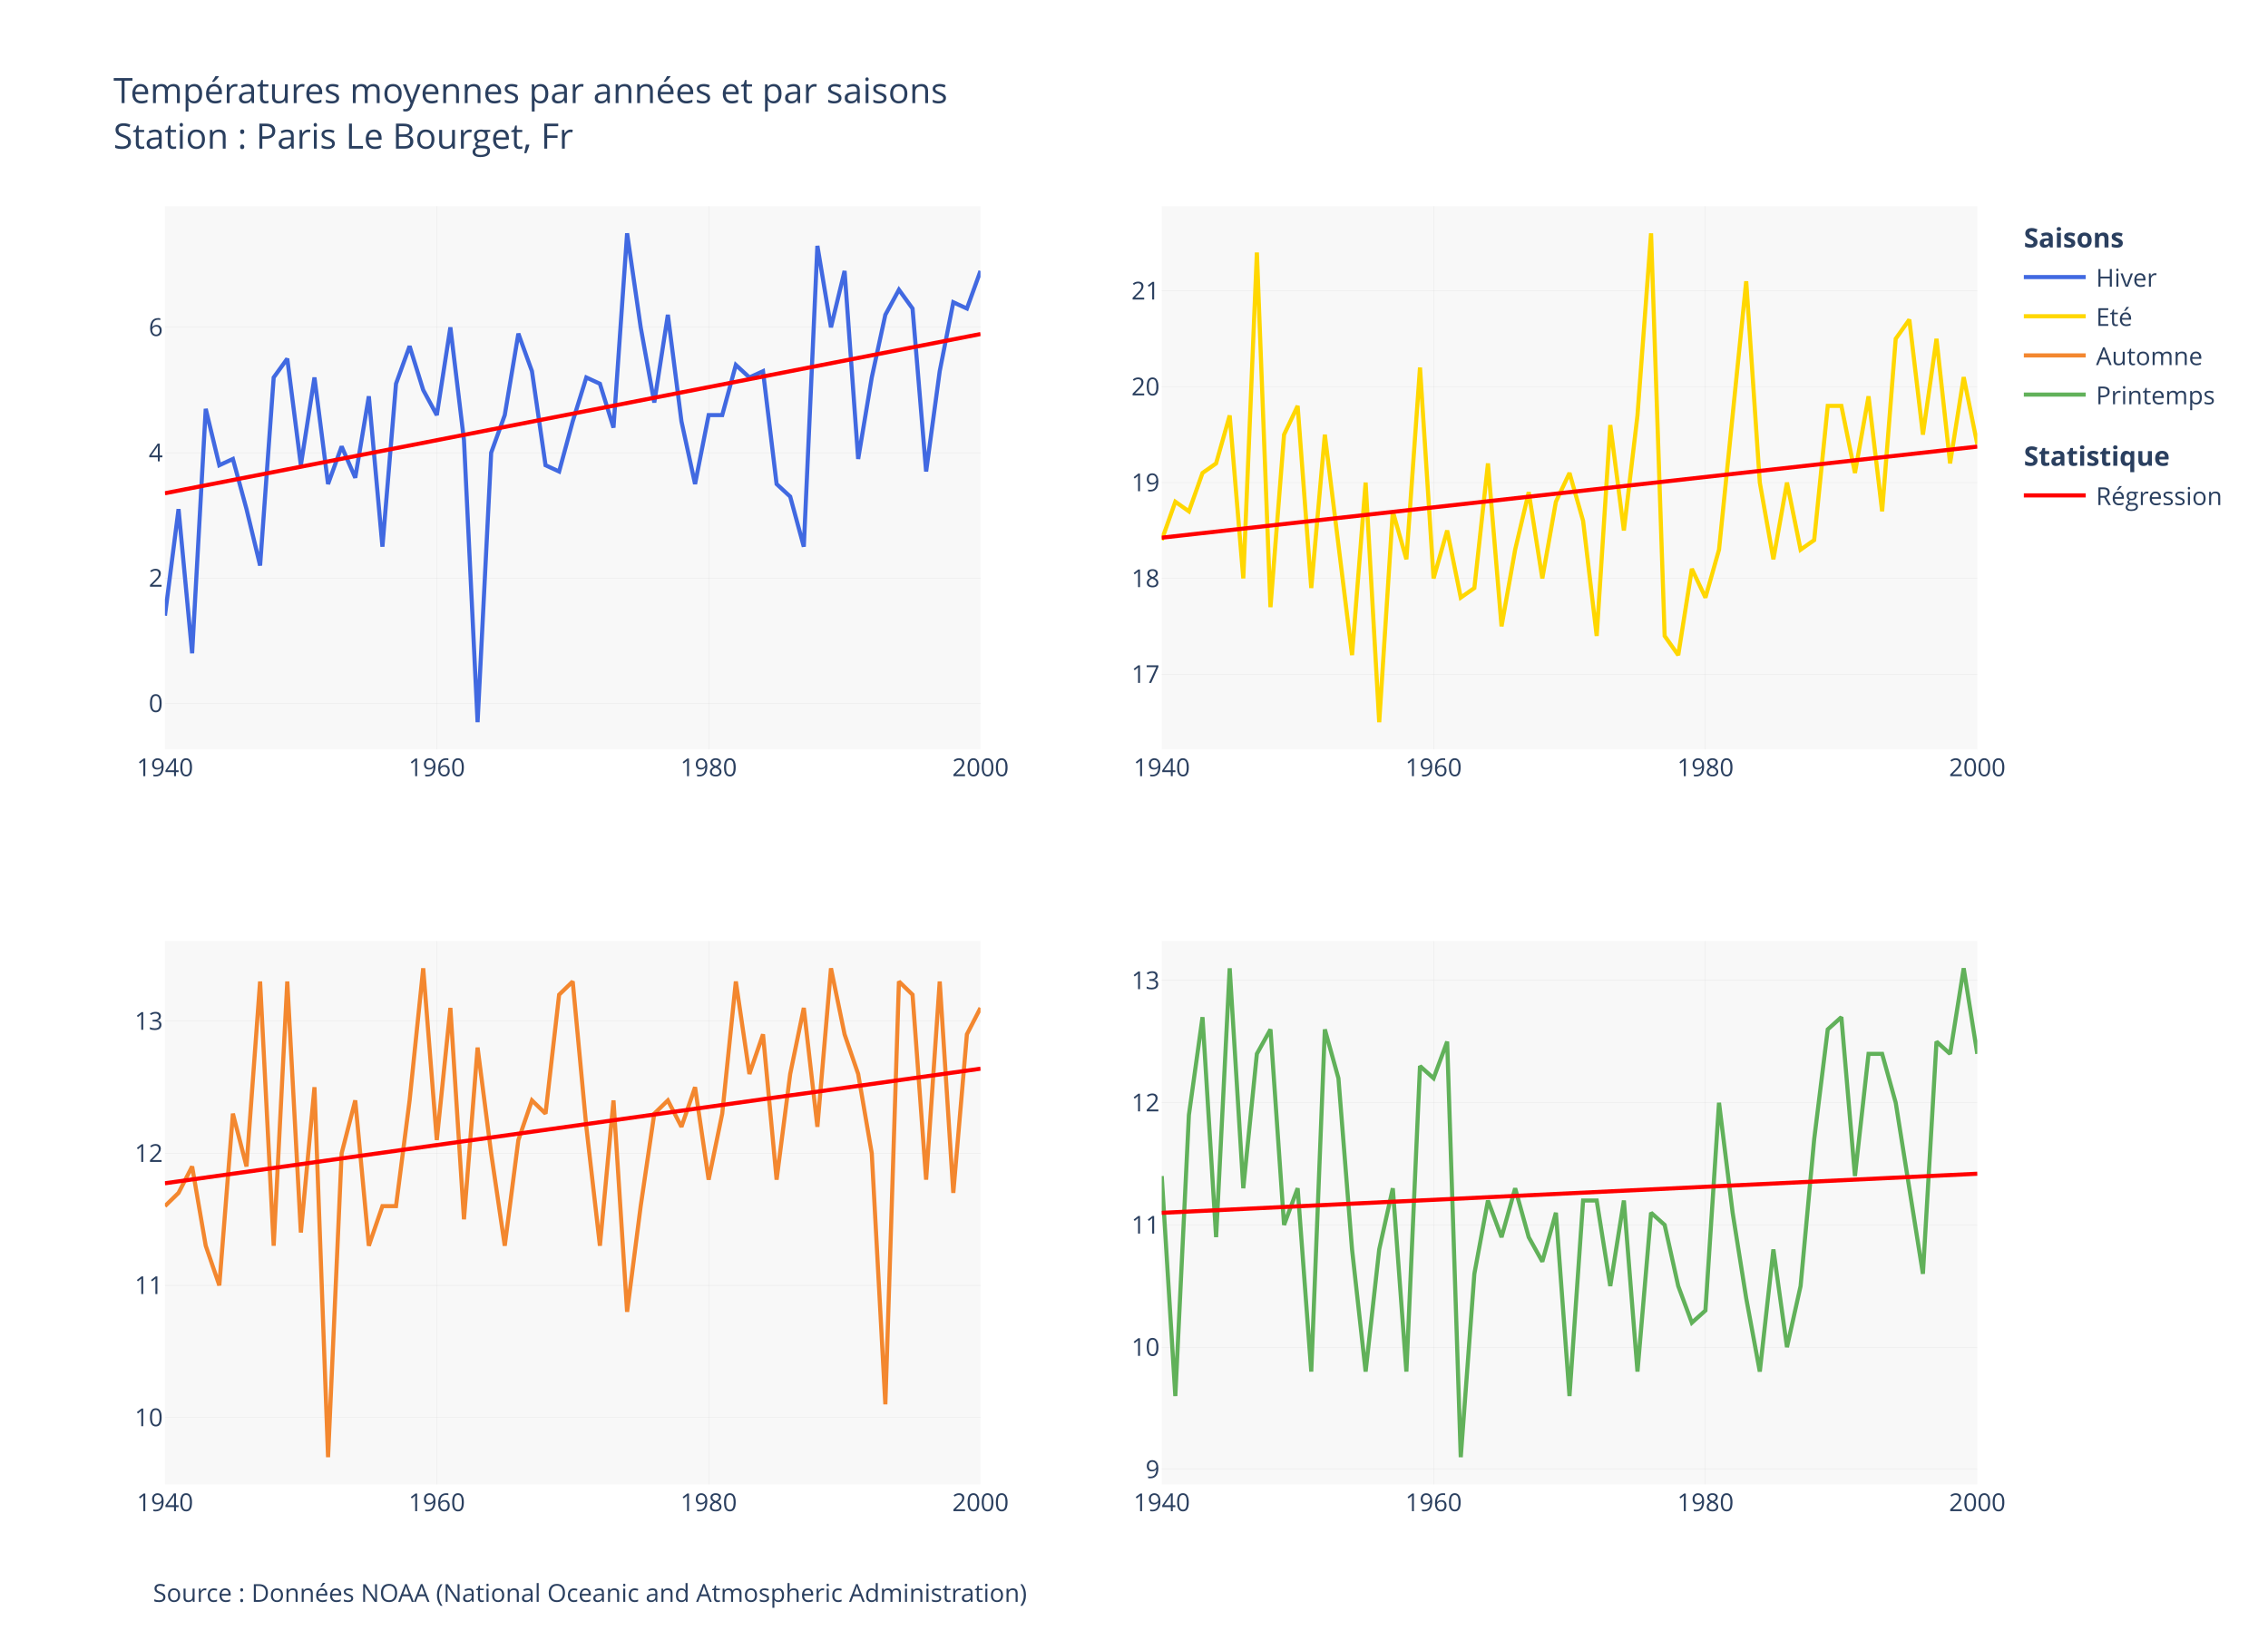
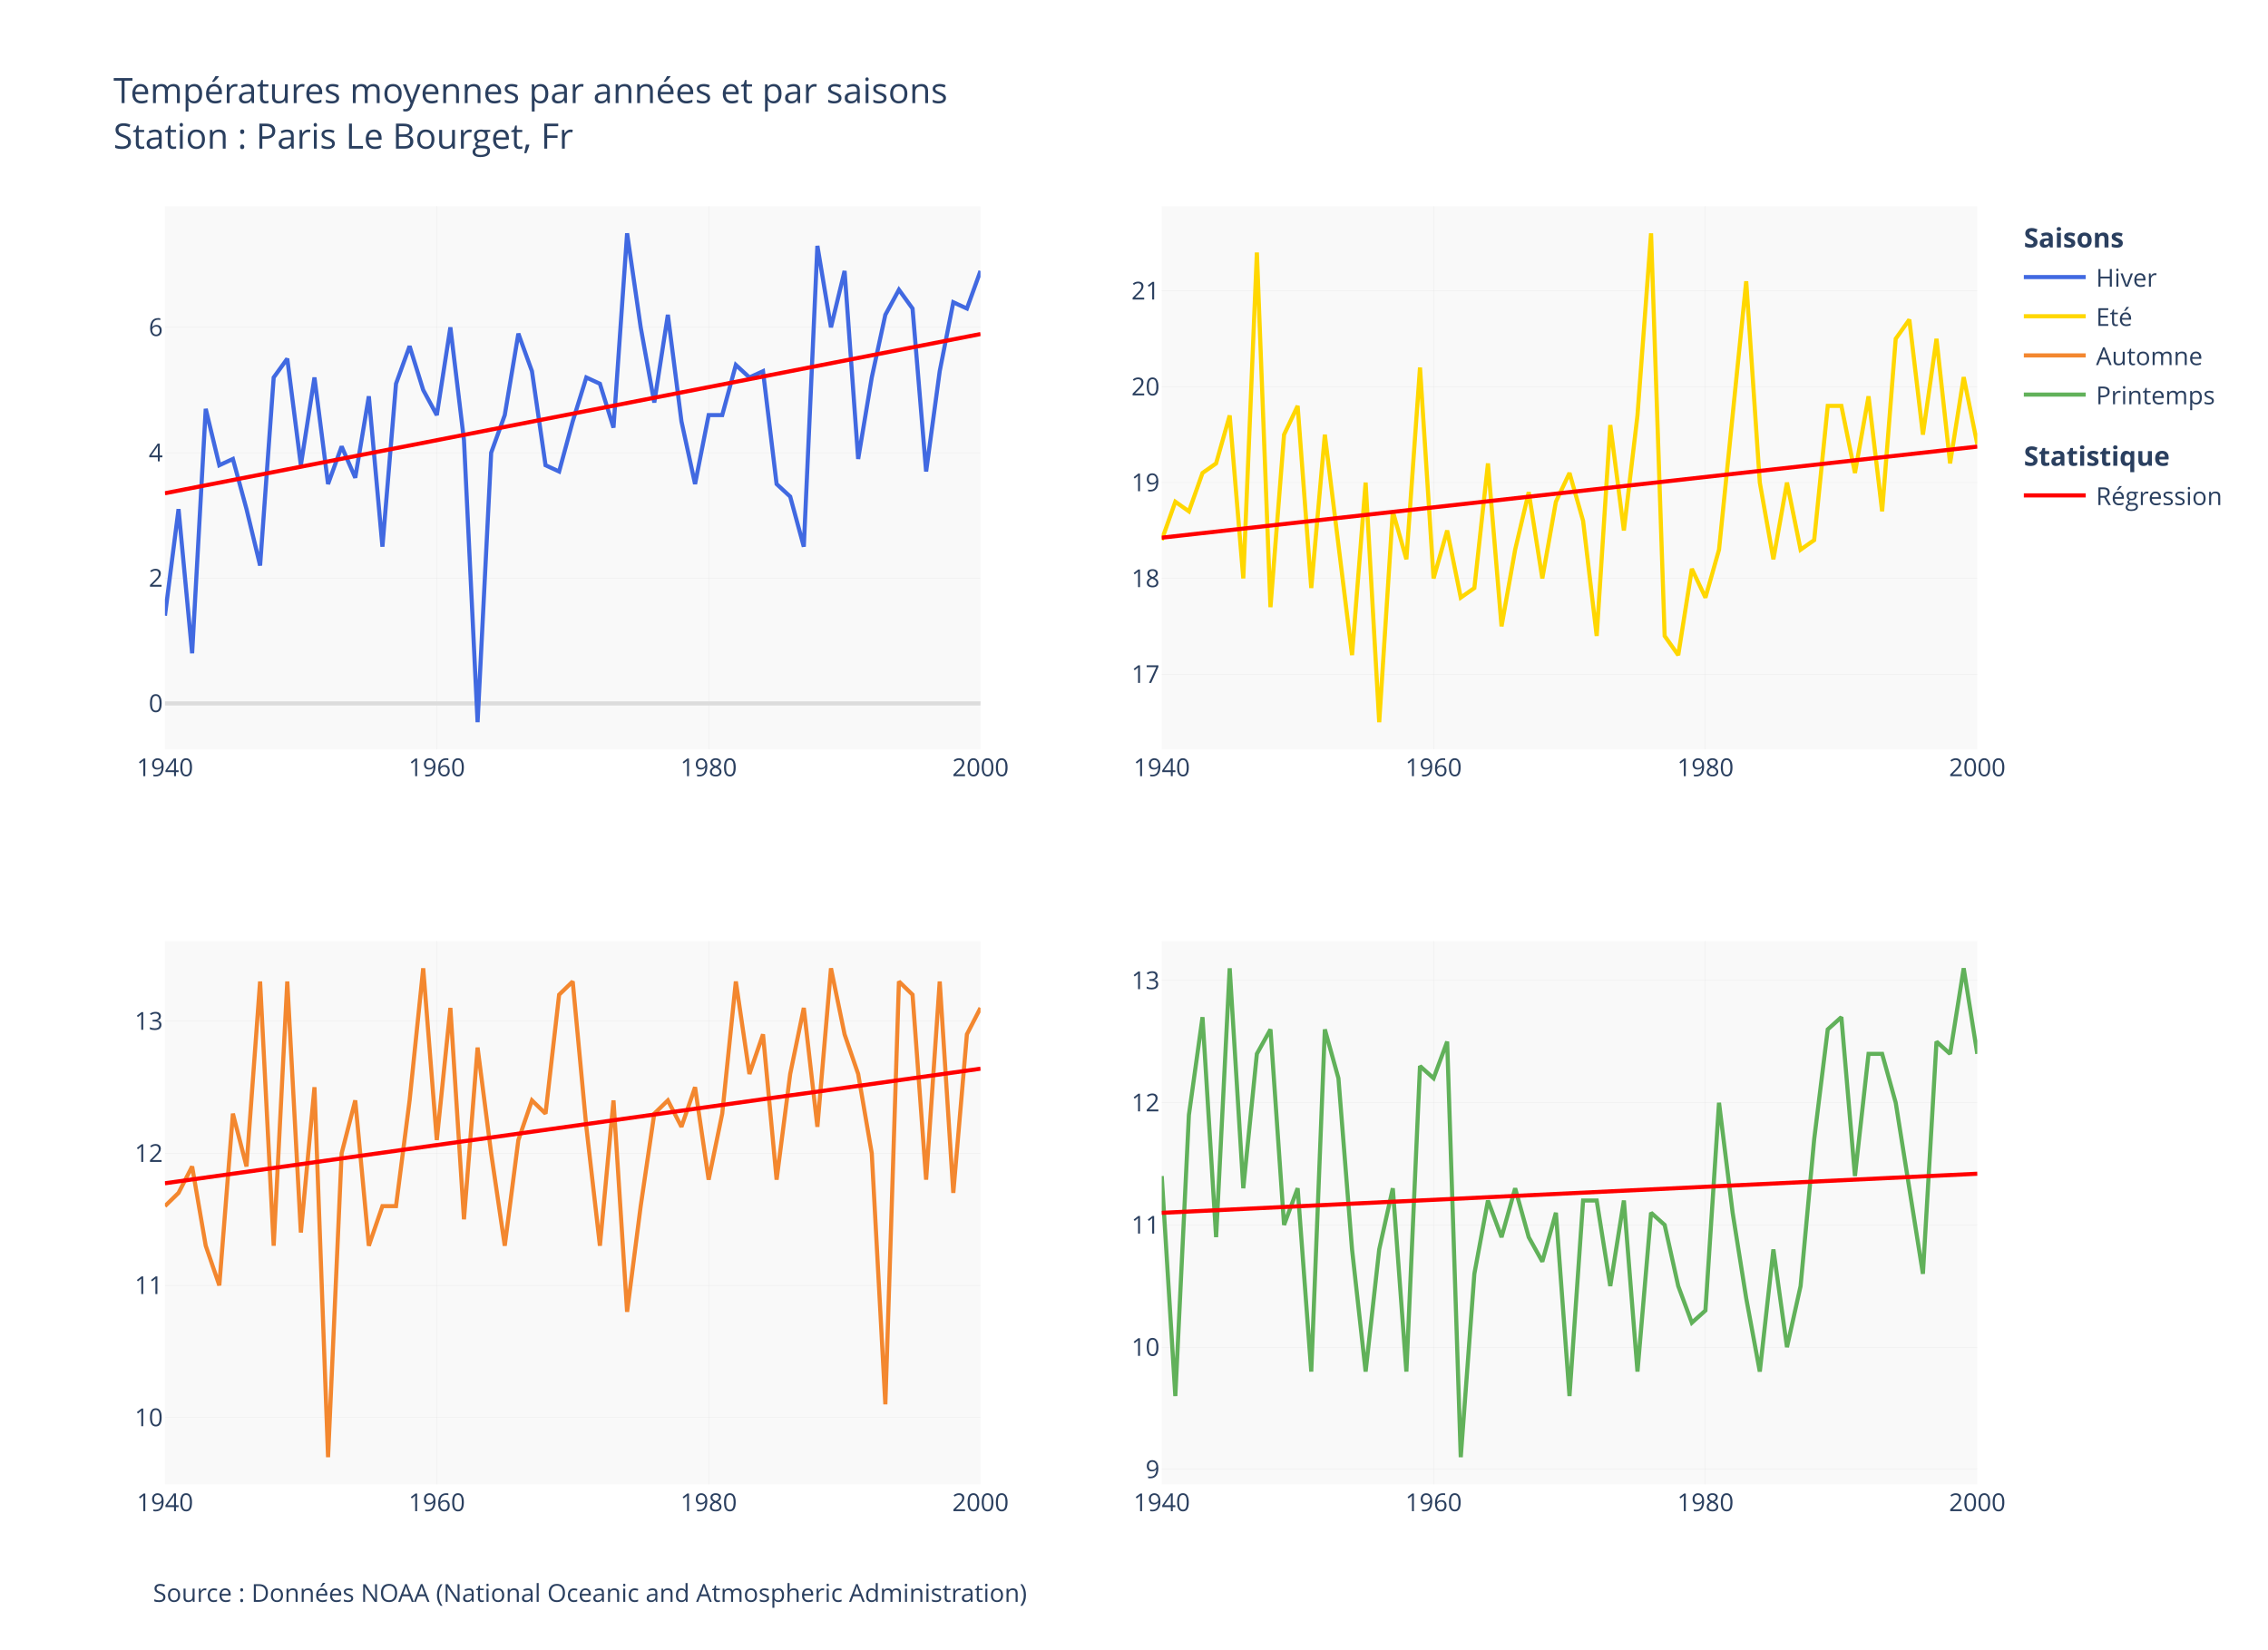
<svg xmlns="http://www.w3.org/2000/svg" class="main-svg" width="1100" height="800" style="" viewBox="0 0 1100 800">
  <rect x="0" y="0" width="1100" height="800" style="fill: rgb(255, 255, 255); fill-opacity: 1;" />
-   <defs id="defs-d2e987">
+   <defs id="defs-2caeee">
    <g class="clips">
-       <clipPath id="clipd2e987xyplot" class="plotclip">
+       <clipPath id="clip2caeeexyplot" class="plotclip">
        <rect width="395.55" height="263.5" />
      </clipPath>
-       <clipPath id="clipd2e987x2y2plot" class="plotclip">
+       <clipPath id="clip2caeeex2y2plot" class="plotclip">
        <rect width="395.55" height="263.5" />
      </clipPath>
-       <clipPath id="clipd2e987x3y3plot" class="plotclip">
+       <clipPath id="clip2caeeex3y3plot" class="plotclip">
        <rect width="395.55" height="263.5" />
      </clipPath>
-       <clipPath id="clipd2e987x4y4plot" class="plotclip">
+       <clipPath id="clip2caeeex4y4plot" class="plotclip">
        <rect width="395.55" height="263.5" />
      </clipPath>
-       <clipPath class="axesclip" id="clipd2e987x">
+       <clipPath class="axesclip" id="clip2caeeex">
        <rect x="80" y="0" width="395.55" height="800" />
      </clipPath>
-       <clipPath class="axesclip" id="clipd2e987y">
+       <clipPath class="axesclip" id="clip2caeeey">
        <rect x="0" y="100" width="1100" height="263.5" />
      </clipPath>
-       <clipPath class="axesclip" id="clipd2e987xy">
+       <clipPath class="axesclip" id="clip2caeeexy">
        <rect x="80" y="100" width="395.55" height="263.5" />
      </clipPath>
-       <clipPath class="axesclip" id="clipd2e987y2">
+       <clipPath class="axesclip" id="clip2caeeey2">
        <rect x="0" y="100" width="1100" height="263.5" />
      </clipPath>
-       <clipPath class="axesclip" id="clipd2e987xy2">
+       <clipPath class="axesclip" id="clip2caeeexy2">
        <rect x="80" y="100" width="395.55" height="263.5" />
      </clipPath>
-       <clipPath class="axesclip" id="clipd2e987y3">
+       <clipPath class="axesclip" id="clip2caeeey3">
        <rect x="0" y="456.5" width="1100" height="263.5" />
      </clipPath>
-       <clipPath class="axesclip" id="clipd2e987xy3">
+       <clipPath class="axesclip" id="clip2caeeexy3">
        <rect x="80" y="456.5" width="395.55" height="263.5" />
      </clipPath>
-       <clipPath class="axesclip" id="clipd2e987y4">
+       <clipPath class="axesclip" id="clip2caeeey4">
        <rect x="0" y="456.5" width="1100" height="263.5" />
      </clipPath>
-       <clipPath class="axesclip" id="clipd2e987xy4">
+       <clipPath class="axesclip" id="clip2caeeexy4">
        <rect x="80" y="456.5" width="395.55" height="263.5" />
      </clipPath>
-       <clipPath class="axesclip" id="clipd2e987x2">
+       <clipPath class="axesclip" id="clip2caeeex2">
        <rect x="563.45" y="0" width="395.55" height="800" />
      </clipPath>
-       <clipPath class="axesclip" id="clipd2e987x2y">
+       <clipPath class="axesclip" id="clip2caeeex2y">
        <rect x="563.45" y="100" width="395.55" height="263.5" />
      </clipPath>
-       <clipPath class="axesclip" id="clipd2e987x2y2">
+       <clipPath class="axesclip" id="clip2caeeex2y2">
        <rect x="563.45" y="100" width="395.55" height="263.5" />
      </clipPath>
-       <clipPath class="axesclip" id="clipd2e987x2y3">
+       <clipPath class="axesclip" id="clip2caeeex2y3">
        <rect x="563.45" y="456.5" width="395.55" height="263.5" />
      </clipPath>
-       <clipPath class="axesclip" id="clipd2e987x2y4">
+       <clipPath class="axesclip" id="clip2caeeex2y4">
        <rect x="563.45" y="456.5" width="395.55" height="263.5" />
      </clipPath>
-       <clipPath class="axesclip" id="clipd2e987x3">
+       <clipPath class="axesclip" id="clip2caeeex3">
        <rect x="80" y="0" width="395.55" height="800" />
      </clipPath>
-       <clipPath class="axesclip" id="clipd2e987x3y">
+       <clipPath class="axesclip" id="clip2caeeex3y">
        <rect x="80" y="100" width="395.55" height="263.5" />
      </clipPath>
-       <clipPath class="axesclip" id="clipd2e987x3y2">
+       <clipPath class="axesclip" id="clip2caeeex3y2">
        <rect x="80" y="100" width="395.55" height="263.5" />
      </clipPath>
-       <clipPath class="axesclip" id="clipd2e987x3y3">
+       <clipPath class="axesclip" id="clip2caeeex3y3">
        <rect x="80" y="456.5" width="395.55" height="263.5" />
      </clipPath>
-       <clipPath class="axesclip" id="clipd2e987x3y4">
+       <clipPath class="axesclip" id="clip2caeeex3y4">
        <rect x="80" y="456.5" width="395.55" height="263.5" />
      </clipPath>
-       <clipPath class="axesclip" id="clipd2e987x4">
+       <clipPath class="axesclip" id="clip2caeeex4">
        <rect x="563.45" y="0" width="395.55" height="800" />
      </clipPath>
-       <clipPath class="axesclip" id="clipd2e987x4y">
+       <clipPath class="axesclip" id="clip2caeeex4y">
        <rect x="563.45" y="100" width="395.55" height="263.5" />
      </clipPath>
-       <clipPath class="axesclip" id="clipd2e987x4y2">
+       <clipPath class="axesclip" id="clip2caeeex4y2">
        <rect x="563.45" y="100" width="395.55" height="263.5" />
      </clipPath>
-       <clipPath class="axesclip" id="clipd2e987x4y3">
+       <clipPath class="axesclip" id="clip2caeeex4y3">
        <rect x="563.45" y="456.5" width="395.55" height="263.5" />
      </clipPath>
-       <clipPath class="axesclip" id="clipd2e987x4y4">
+       <clipPath class="axesclip" id="clip2caeeex4y4">
        <rect x="563.45" y="456.5" width="395.55" height="263.5" />
      </clipPath>
    </g>
    <g class="gradients" />
    <g class="patterns" />
  </defs>
  <g class="bglayer">
-     <rect class="bg" x="80" y="100" width="395.55" height="263.5" style="fill: rgb(248, 248, 248); fill-opacity: 1; stroke-width: 0;" />
-     <rect class="bg" x="563.45" y="100" width="395.55" height="263.5" style="fill: rgb(248, 248, 248); fill-opacity: 1; stroke-width: 0;" />
-     <rect class="bg" x="80" y="456.5" width="395.55" height="263.5" style="fill: rgb(248, 248, 248); fill-opacity: 1; stroke-width: 0;" />
-     <rect class="bg" x="563.45" y="456.5" width="395.55" height="263.5" style="fill: rgb(248, 248, 248); fill-opacity: 1; stroke-width: 0;" />
+     <rect class="bg" x="80" y="100" width="395.55" height="263.5" style="fill: rgb(249, 249, 249); fill-opacity: 1; stroke-width: 0;" />
+     <rect class="bg" x="563.45" y="100" width="395.55" height="263.5" style="fill: rgb(249, 249, 249); fill-opacity: 1; stroke-width: 0;" />
+     <rect class="bg" x="80" y="456.5" width="395.55" height="263.5" style="fill: rgb(249, 249, 249); fill-opacity: 1; stroke-width: 0;" />
+     <rect class="bg" x="563.45" y="456.5" width="395.55" height="263.5" style="fill: rgb(249, 249, 249); fill-opacity: 1; stroke-width: 0;" />
  </g>
  <g class="layer-below">
    <g class="imagelayer" />
    <g class="shapelayer" />
  </g>
  <g class="cartesianlayer">
    <g class="subplot xy">
      <g class="layer-subplot">
        <g class="shapelayer" />
        <g class="imagelayer" />
      </g>
      <g class="gridlayer">
        <g class="x">
-           <path class="xgrid crisp" transform="translate(211.85,0)" d="M0,100v263.5" style="stroke: rgb(210, 210, 210); stroke-opacity: 1; stroke-width: 0.1px;" />
-           <path class="xgrid crisp" transform="translate(343.7,0)" d="M0,100v263.5" style="stroke: rgb(210, 210, 210); stroke-opacity: 1; stroke-width: 0.1px;" />
+           <path class="xgrid crisp" transform="translate(211.85,0)" d="M0,100v263.5" style="stroke: rgb(220, 220, 220); stroke-opacity: 1; stroke-width: 0.1px;" />
+           <path class="xgrid crisp" transform="translate(343.7,0)" d="M0,100v263.5" style="stroke: rgb(220, 220, 220); stroke-opacity: 1; stroke-width: 0.1px;" />
        </g>
        <g class="y">
-           <path class="ygrid crisp" transform="translate(0,280.4)" d="M80,0h395.55" style="stroke: rgb(210, 210, 210); stroke-opacity: 1; stroke-width: 0.1px;" />
-           <path class="ygrid crisp" transform="translate(0,219.59)" d="M80,0h395.55" style="stroke: rgb(210, 210, 210); stroke-opacity: 1; stroke-width: 0.1px;" />
-           <path class="ygrid crisp" transform="translate(0,158.78)" d="M80,0h395.55" style="stroke: rgb(210, 210, 210); stroke-opacity: 1; stroke-width: 0.1px;" />
+           <path class="ygrid crisp" transform="translate(0,280.4)" d="M80,0h395.55" style="stroke: rgb(220, 220, 220); stroke-opacity: 1; stroke-width: 0.1px;" />
+           <path class="ygrid crisp" transform="translate(0,219.59)" d="M80,0h395.55" style="stroke: rgb(220, 220, 220); stroke-opacity: 1; stroke-width: 0.1px;" />
+           <path class="ygrid crisp" transform="translate(0,158.78)" d="M80,0h395.55" style="stroke: rgb(220, 220, 220); stroke-opacity: 1; stroke-width: 0.1px;" />
        </g>
      </g>
      <g class="zerolinelayer">
-         <path class="yzl zl crisp" transform="translate(0,341.2)" d="M80,0h395.55" style="stroke: rgb(210, 210, 210); stroke-opacity: 1; stroke-width: 0.1px;" />
+         <path class="yzl zl crisp" transform="translate(0,341.2)" d="M80,0h395.55" style="stroke: rgb(220, 220, 220); stroke-opacity: 1; stroke-width: 2px;" />
      </g>
      <path class="xlines-below" />
      <path class="ylines-below" />
      <g class="overlines-below" />
      <g class="xaxislayer-below" />
      <g class="yaxislayer-below" />
      <g class="overaxes-below" />
-       <g class="plot" transform="translate(80,100)" clip-path="url(#clipd2e987xyplot)">
+       <g class="plot" transform="translate(80,100)" clip-path="url(#clip2caeeexyplot)">
        <g class="scatterlayer mlayer">
-           <g class="trace scatter trace5eda11" style="stroke-miterlimit: 2; opacity: 1;">
+           <g class="trace scatter trace541e98" style="stroke-miterlimit: 2; opacity: 1;">
            <g class="fills" />
            <g class="errorbars" />
            <g class="lines">
              <path class="js-line" d="M0,198.64L6.59,146.95L13.18,216.88L19.78,98.31L26.37,125.67L32.96,122.63L39.56,146.95L46.15,174.32L52.74,83.1L59.33,73.98L65.92,125.67L72.52,83.1L79.11,134.79L85.7,116.55L92.3,131.75L98.89,92.22L105.48,165.19L112.07,86.14L118.66,67.9L125.26,89.18L131.85,101.35L138.44,58.78L145.03,113.51L151.63,250.32L158.22,119.59L164.81,101.35L171.41,61.82L178,80.06L184.59,125.67L191.18,128.71L197.77,104.39L204.37,83.1L210.96,86.14L217.55,107.43L224.15,13.17L230.74,58.78L237.33,95.27L243.92,52.7L250.51,104.39L257.11,134.79L263.7,101.35L270.29,101.35L276.89,77.02L283.48,83.1L290.07,80.06L296.66,134.79L303.25,140.87L309.85,165.19L316.44,19.26L323.03,58.78L329.63,31.42L336.22,122.63L342.81,83.1L349.4,52.7L355.99,40.54L362.59,49.66L369.18,128.71L375.77,80.06L382.36,46.62L388.96,49.66L395.55,31.42" style="vector-effect: non-scaling-stroke; fill: none; stroke: rgb(65, 105, 225); stroke-opacity: 1; stroke-width: 2px; opacity: 1;" />
            </g>
            <g class="points" />
            <g class="text" />
          </g>
-           <g class="trace scatter traceed7160" style="stroke-miterlimit: 2; opacity: 1;">
+           <g class="trace scatter tracece99c9" style="stroke-miterlimit: 2; opacity: 1;">
            <g class="fills" />
            <g class="errorbars" />
            <g class="lines">
              <path class="js-line" d="M0,139.26L395.55,62.03" style="vector-effect: non-scaling-stroke; fill: none; stroke: rgb(255, 0, 0); stroke-opacity: 1; stroke-width: 2px; opacity: 1;" />
            </g>
            <g class="points" />
            <g class="text" />
          </g>
        </g>
      </g>
      <g class="overplot" />
      <path class="xlines-above crisp" d="M0,0" style="fill: none;" />
      <path class="ylines-above crisp" d="M0,0" style="fill: none;" />
      <g class="overlines-above" />
      <g class="xaxislayer-above">
        <g class="xtick">
          <text text-anchor="middle" x="0" y="376.5" transform="translate(80,0)" style="font-family: 'Open Sans', verdana, arial, sans-serif; font-size: 12px; fill: rgb(42, 63, 95); fill-opacity: 1; white-space: pre; opacity: 1;">1940</text>
        </g>
        <g class="xtick">
          <text text-anchor="middle" x="0" y="376.5" style="font-family: 'Open Sans', verdana, arial, sans-serif; font-size: 12px; fill: rgb(42, 63, 95); fill-opacity: 1; white-space: pre; opacity: 1;" transform="translate(211.85,0)">1960</text>
        </g>
        <g class="xtick">
          <text text-anchor="middle" x="0" y="376.5" style="font-family: 'Open Sans', verdana, arial, sans-serif; font-size: 12px; fill: rgb(42, 63, 95); fill-opacity: 1; white-space: pre; opacity: 1;" transform="translate(343.7,0)">1980</text>
        </g>
        <g class="xtick">
          <text text-anchor="middle" x="0" y="376.5" style="font-family: 'Open Sans', verdana, arial, sans-serif; font-size: 12px; fill: rgb(42, 63, 95); fill-opacity: 1; white-space: pre; opacity: 1;" transform="translate(475.55,0)">2000</text>
        </g>
      </g>
      <g class="yaxislayer-above">
        <g class="ytick">
          <text text-anchor="end" x="79" y="4.2" transform="translate(0,341.2)" style="font-family: 'Open Sans', verdana, arial, sans-serif; font-size: 12px; fill: rgb(42, 63, 95); fill-opacity: 1; white-space: pre; opacity: 1;">0</text>
        </g>
        <g class="ytick">
          <text text-anchor="end" x="79" y="4.2" style="font-family: 'Open Sans', verdana, arial, sans-serif; font-size: 12px; fill: rgb(42, 63, 95); fill-opacity: 1; white-space: pre; opacity: 1;" transform="translate(0,280.4)">2</text>
        </g>
        <g class="ytick">
          <text text-anchor="end" x="79" y="4.2" style="font-family: 'Open Sans', verdana, arial, sans-serif; font-size: 12px; fill: rgb(42, 63, 95); fill-opacity: 1; white-space: pre; opacity: 1;" transform="translate(0,219.59)">4</text>
        </g>
        <g class="ytick">
          <text text-anchor="end" x="79" y="4.2" style="font-family: 'Open Sans', verdana, arial, sans-serif; font-size: 12px; fill: rgb(42, 63, 95); fill-opacity: 1; white-space: pre; opacity: 1;" transform="translate(0,158.78)">6</text>
        </g>
      </g>
      <g class="overaxes-above" />
    </g>
    <g class="subplot x2y2">
      <g class="layer-subplot">
        <g class="shapelayer" />
        <g class="imagelayer" />
      </g>
      <g class="gridlayer">
        <g class="x2">
-           <path class="x2grid crisp" transform="translate(695.3,0)" d="M0,100v263.5" style="stroke: rgb(210, 210, 210); stroke-opacity: 1; stroke-width: 0.1px;" />
-           <path class="x2grid crisp" transform="translate(827.15,0)" d="M0,100v263.5" style="stroke: rgb(210, 210, 210); stroke-opacity: 1; stroke-width: 0.1px;" />
+           <path class="x2grid crisp" transform="translate(695.3,0)" d="M0,100v263.5" style="stroke: rgb(220, 220, 220); stroke-opacity: 1; stroke-width: 0.1px;" />
+           <path class="x2grid crisp" transform="translate(827.15,0)" d="M0,100v263.5" style="stroke: rgb(220, 220, 220); stroke-opacity: 1; stroke-width: 0.1px;" />
        </g>
        <g class="y2">
-           <path class="y2grid crisp" transform="translate(0,327.07)" d="M563.45,0h395.55" style="stroke: rgb(210, 210, 210); stroke-opacity: 1; stroke-width: 0.1px;" />
-           <path class="y2grid crisp" transform="translate(0,280.58)" d="M563.45,0h395.55" style="stroke: rgb(210, 210, 210); stroke-opacity: 1; stroke-width: 0.1px;" />
-           <path class="y2grid crisp" transform="translate(0,234.08)" d="M563.45,0h395.55" style="stroke: rgb(210, 210, 210); stroke-opacity: 1; stroke-width: 0.1px;" />
-           <path class="y2grid crisp" transform="translate(0,187.58)" d="M563.45,0h395.55" style="stroke: rgb(210, 210, 210); stroke-opacity: 1; stroke-width: 0.1px;" />
-           <path class="y2grid crisp" transform="translate(0,141.08)" d="M563.45,0h395.55" style="stroke: rgb(210, 210, 210); stroke-opacity: 1; stroke-width: 0.1px;" />
+           <path class="y2grid crisp" transform="translate(0,327.07)" d="M563.45,0h395.55" style="stroke: rgb(220, 220, 220); stroke-opacity: 1; stroke-width: 0.1px;" />
+           <path class="y2grid crisp" transform="translate(0,280.58)" d="M563.45,0h395.55" style="stroke: rgb(220, 220, 220); stroke-opacity: 1; stroke-width: 0.1px;" />
+           <path class="y2grid crisp" transform="translate(0,234.08)" d="M563.45,0h395.55" style="stroke: rgb(220, 220, 220); stroke-opacity: 1; stroke-width: 0.1px;" />
+           <path class="y2grid crisp" transform="translate(0,187.58)" d="M563.45,0h395.55" style="stroke: rgb(220, 220, 220); stroke-opacity: 1; stroke-width: 0.1px;" />
+           <path class="y2grid crisp" transform="translate(0,141.08)" d="M563.45,0h395.55" style="stroke: rgb(220, 220, 220); stroke-opacity: 1; stroke-width: 0.1px;" />
        </g>
      </g>
      <g class="zerolinelayer" />
      <path class="xlines-below" />
      <path class="ylines-below" />
      <g class="overlines-below" />
      <g class="xaxislayer-below" />
      <g class="yaxislayer-below" />
      <g class="overaxes-below" />
-       <g class="plot" transform="translate(563.45,100)" clip-path="url(#clipd2e987x2y2plot)">
+       <g class="plot" transform="translate(563.45,100)" clip-path="url(#clip2caeeex2y2plot)">
        <g class="scatterlayer mlayer">
-           <g class="trace scatter trace779a9a" style="stroke-miterlimit: 2; opacity: 1;">
+           <g class="trace scatter tracebc93e8" style="stroke-miterlimit: 2; opacity: 1;">
            <g class="fills" />
            <g class="errorbars" />
            <g class="lines">
              <path class="js-line" d="M0,161.98L6.59,143.38L13.18,148.03L19.78,129.42L26.37,124.78L32.96,101.53L39.56,180.58L46.15,22.48L52.74,194.52L59.33,110.83L65.92,96.88L72.52,185.23L79.11,110.83L92.3,217.77L98.89,134.08L105.48,250.32L112.07,148.03L118.66,171.28L125.26,78.28L131.85,180.58L138.44,157.33L145.03,189.88L151.63,185.23L158.22,124.78L164.81,203.82L171.41,166.63L178,138.73L184.59,180.58L191.18,143.38L197.77,129.42L204.37,152.67L210.96,208.48L217.55,106.17L224.15,157.33L230.74,101.53L237.33,13.18L243.92,208.48L250.51,217.77L257.11,175.92L263.7,189.88L270.29,166.63L283.48,36.43L290.07,134.08L296.66,171.28L303.25,134.08L309.85,166.63L316.44,161.98L323.03,96.88L329.63,96.88L336.22,129.42L342.81,92.23L349.4,148.03L355.99,64.33L362.59,55.03L369.18,110.83L375.77,64.33L382.36,124.78L388.96,82.93L395.55,115.48" style="vector-effect: non-scaling-stroke; fill: none; stroke: rgb(255, 215, 0); stroke-opacity: 1; stroke-width: 2px; opacity: 1;" />
            </g>
            <g class="points" />
            <g class="text" />
          </g>
-           <g class="trace scatter trace9db11e" style="stroke-miterlimit: 2; opacity: 1;">
+           <g class="trace scatter trace99795e" style="stroke-miterlimit: 2; opacity: 1;">
            <g class="fills" />
            <g class="errorbars" />
            <g class="lines">
              <path class="js-line" d="M0,160.81L395.55,116.64" style="vector-effect: non-scaling-stroke; fill: none; stroke: rgb(255, 0, 0); stroke-opacity: 1; stroke-width: 2px; opacity: 1;" />
            </g>
            <g class="points" />
            <g class="text" />
          </g>
        </g>
      </g>
      <g class="overplot" />
      <path class="xlines-above crisp" d="M0,0" style="fill: none;" />
      <path class="ylines-above crisp" d="M0,0" style="fill: none;" />
      <g class="overlines-above" />
      <g class="xaxislayer-above">
        <g class="x2tick">
          <text text-anchor="middle" x="0" y="376.5" transform="translate(563.45,0)" style="font-family: 'Open Sans', verdana, arial, sans-serif; font-size: 12px; fill: rgb(42, 63, 95); fill-opacity: 1; white-space: pre; opacity: 1;">1940</text>
        </g>
        <g class="x2tick">
          <text text-anchor="middle" x="0" y="376.5" style="font-family: 'Open Sans', verdana, arial, sans-serif; font-size: 12px; fill: rgb(42, 63, 95); fill-opacity: 1; white-space: pre; opacity: 1;" transform="translate(695.3,0)">1960</text>
        </g>
        <g class="x2tick">
          <text text-anchor="middle" x="0" y="376.5" style="font-family: 'Open Sans', verdana, arial, sans-serif; font-size: 12px; fill: rgb(42, 63, 95); fill-opacity: 1; white-space: pre; opacity: 1;" transform="translate(827.15,0)">1980</text>
        </g>
        <g class="x2tick">
          <text text-anchor="middle" x="0" y="376.5" style="font-family: 'Open Sans', verdana, arial, sans-serif; font-size: 12px; fill: rgb(42, 63, 95); fill-opacity: 1; white-space: pre; opacity: 1;" transform="translate(959,0)">2000</text>
        </g>
      </g>
      <g class="yaxislayer-above">
        <g class="y2tick">
          <text text-anchor="end" x="562.45" y="4.2" transform="translate(0,327.07)" style="font-family: 'Open Sans', verdana, arial, sans-serif; font-size: 12px; fill: rgb(42, 63, 95); fill-opacity: 1; white-space: pre; opacity: 1;">17</text>
        </g>
        <g class="y2tick">
          <text text-anchor="end" x="562.45" y="4.2" style="font-family: 'Open Sans', verdana, arial, sans-serif; font-size: 12px; fill: rgb(42, 63, 95); fill-opacity: 1; white-space: pre; opacity: 1;" transform="translate(0,280.58)">18</text>
        </g>
        <g class="y2tick">
          <text text-anchor="end" x="562.45" y="4.2" style="font-family: 'Open Sans', verdana, arial, sans-serif; font-size: 12px; fill: rgb(42, 63, 95); fill-opacity: 1; white-space: pre; opacity: 1;" transform="translate(0,234.08)">19</text>
        </g>
        <g class="y2tick">
          <text text-anchor="end" x="562.45" y="4.2" style="font-family: 'Open Sans', verdana, arial, sans-serif; font-size: 12px; fill: rgb(42, 63, 95); fill-opacity: 1; white-space: pre; opacity: 1;" transform="translate(0,187.58)">20</text>
        </g>
        <g class="y2tick">
          <text text-anchor="end" x="562.45" y="4.2" style="font-family: 'Open Sans', verdana, arial, sans-serif; font-size: 12px; fill: rgb(42, 63, 95); fill-opacity: 1; white-space: pre; opacity: 1;" transform="translate(0,141.08)">21</text>
        </g>
      </g>
      <g class="overaxes-above" />
    </g>
    <g class="subplot x3y3">
      <g class="layer-subplot">
        <g class="shapelayer" />
        <g class="imagelayer" />
      </g>
      <g class="gridlayer">
        <g class="x3">
-           <path class="x3grid crisp" transform="translate(211.85,0)" d="M0,456.5v263.5" style="stroke: rgb(210, 210, 210); stroke-opacity: 1; stroke-width: 0.1px;" />
-           <path class="x3grid crisp" transform="translate(343.7,0)" d="M0,456.5v263.5" style="stroke: rgb(210, 210, 210); stroke-opacity: 1; stroke-width: 0.1px;" />
+           <path class="x3grid crisp" transform="translate(211.85,0)" d="M0,456.5v263.5" style="stroke: rgb(220, 220, 220); stroke-opacity: 1; stroke-width: 0.1px;" />
+           <path class="x3grid crisp" transform="translate(343.7,0)" d="M0,456.5v263.5" style="stroke: rgb(220, 220, 220); stroke-opacity: 1; stroke-width: 0.1px;" />
        </g>
        <g class="y3">
-           <path class="y3grid crisp" transform="translate(0,687.6)" d="M80,0h395.55" style="stroke: rgb(210, 210, 210); stroke-opacity: 1; stroke-width: 0.1px;" />
-           <path class="y3grid crisp" transform="translate(0,623.5)" d="M80,0h395.55" style="stroke: rgb(210, 210, 210); stroke-opacity: 1; stroke-width: 0.1px;" />
-           <path class="y3grid crisp" transform="translate(0,559.41)" d="M80,0h395.55" style="stroke: rgb(210, 210, 210); stroke-opacity: 1; stroke-width: 0.1px;" />
-           <path class="y3grid crisp" transform="translate(0,495.31)" d="M80,0h395.55" style="stroke: rgb(210, 210, 210); stroke-opacity: 1; stroke-width: 0.1px;" />
+           <path class="y3grid crisp" transform="translate(0,687.6)" d="M80,0h395.55" style="stroke: rgb(220, 220, 220); stroke-opacity: 1; stroke-width: 0.1px;" />
+           <path class="y3grid crisp" transform="translate(0,623.5)" d="M80,0h395.55" style="stroke: rgb(220, 220, 220); stroke-opacity: 1; stroke-width: 0.1px;" />
+           <path class="y3grid crisp" transform="translate(0,559.41)" d="M80,0h395.55" style="stroke: rgb(220, 220, 220); stroke-opacity: 1; stroke-width: 0.1px;" />
+           <path class="y3grid crisp" transform="translate(0,495.31)" d="M80,0h395.55" style="stroke: rgb(220, 220, 220); stroke-opacity: 1; stroke-width: 0.1px;" />
        </g>
      </g>
      <g class="zerolinelayer" />
      <path class="xlines-below" />
      <path class="ylines-below" />
      <g class="overlines-below" />
      <g class="xaxislayer-below" />
      <g class="yaxislayer-below" />
      <g class="overaxes-below" />
-       <g class="plot" transform="translate(80,456.5)" clip-path="url(#clipd2e987x3y3plot)">
+       <g class="plot" transform="translate(80,456.5)" clip-path="url(#clip2caeeex3y3plot)">
        <g class="scatterlayer mlayer">
-           <g class="trace scatter trace7e7ecc" style="stroke-miterlimit: 2; opacity: 1;">
+           <g class="trace scatter trace985c14" style="stroke-miterlimit: 2; opacity: 1;">
            <g class="fills" />
            <g class="errorbars" />
            <g class="lines">
              <path class="js-line" d="M0,128.55L6.59,122.14L13.18,109.32L19.78,147.77L26.37,167L32.96,83.68L39.56,109.32L46.15,19.58L52.74,147.77L59.33,19.58L65.92,141.36L72.52,70.86L79.11,250.33L85.7,102.91L92.3,77.27L98.89,147.77L105.48,128.55L112.07,128.55L118.66,77.27L125.26,13.18L131.85,96.5L138.44,32.4L145.03,134.95L151.63,51.63L158.22,102.91L164.81,147.77L171.41,96.5L178,77.27L184.59,83.68L191.18,25.99L197.77,19.58L204.37,90.09L210.96,147.77L217.55,77.27L224.15,179.82L230.74,128.55L237.33,83.68L243.92,77.27L250.51,90.09L257.11,70.86L263.7,115.73L270.29,83.68L276.89,19.58L283.48,64.45L290.07,45.22L296.66,115.73L303.25,64.45L309.85,32.4L316.44,90.09L323.03,13.18L329.63,45.22L336.22,64.45L342.81,102.91L349.4,224.69L355.99,19.58L362.59,25.99L369.18,115.73L375.77,19.58L382.36,122.14L388.96,45.22L395.55,32.4" style="vector-effect: non-scaling-stroke; fill: none; stroke: rgb(243, 135, 47); stroke-opacity: 1; stroke-width: 2px; opacity: 1;" />
            </g>
            <g class="points" />
            <g class="text" />
          </g>
-           <g class="trace scatter trace31fd52" style="stroke-miterlimit: 2; opacity: 1;">
+           <g class="trace scatter trace52e38e" style="stroke-miterlimit: 2; opacity: 1;">
            <g class="fills" />
            <g class="errorbars" />
            <g class="lines">
              <path class="js-line" d="M0,117.46L145.03,97.07L151.63,96.18L303.25,74.83L309.85,73.94L395.55,61.89" style="vector-effect: non-scaling-stroke; fill: none; stroke: rgb(255, 0, 0); stroke-opacity: 1; stroke-width: 2px; opacity: 1;" />
            </g>
            <g class="points" />
            <g class="text" />
          </g>
        </g>
      </g>
      <g class="overplot" />
      <path class="xlines-above crisp" d="M0,0" style="fill: none;" />
      <path class="ylines-above crisp" d="M0,0" style="fill: none;" />
      <g class="overlines-above" />
      <g class="xaxislayer-above">
        <g class="x3tick">
          <text text-anchor="middle" x="0" y="733" transform="translate(80,0)" style="font-family: 'Open Sans', verdana, arial, sans-serif; font-size: 12px; fill: rgb(42, 63, 95); fill-opacity: 1; white-space: pre; opacity: 1;">1940</text>
        </g>
        <g class="x3tick">
          <text text-anchor="middle" x="0" y="733" style="font-family: 'Open Sans', verdana, arial, sans-serif; font-size: 12px; fill: rgb(42, 63, 95); fill-opacity: 1; white-space: pre; opacity: 1;" transform="translate(211.85,0)">1960</text>
        </g>
        <g class="x3tick">
          <text text-anchor="middle" x="0" y="733" style="font-family: 'Open Sans', verdana, arial, sans-serif; font-size: 12px; fill: rgb(42, 63, 95); fill-opacity: 1; white-space: pre; opacity: 1;" transform="translate(343.7,0)">1980</text>
        </g>
        <g class="x3tick">
          <text text-anchor="middle" x="0" y="733" style="font-family: 'Open Sans', verdana, arial, sans-serif; font-size: 12px; fill: rgb(42, 63, 95); fill-opacity: 1; white-space: pre; opacity: 1;" transform="translate(475.55,0)">2000</text>
        </g>
      </g>
      <g class="yaxislayer-above">
        <g class="y3tick">
          <text text-anchor="end" x="79" y="4.2" transform="translate(0,687.6)" style="font-family: 'Open Sans', verdana, arial, sans-serif; font-size: 12px; fill: rgb(42, 63, 95); fill-opacity: 1; white-space: pre; opacity: 1;">10</text>
        </g>
        <g class="y3tick">
          <text text-anchor="end" x="79" y="4.2" style="font-family: 'Open Sans', verdana, arial, sans-serif; font-size: 12px; fill: rgb(42, 63, 95); fill-opacity: 1; white-space: pre; opacity: 1;" transform="translate(0,623.5)">11</text>
        </g>
        <g class="y3tick">
          <text text-anchor="end" x="79" y="4.2" style="font-family: 'Open Sans', verdana, arial, sans-serif; font-size: 12px; fill: rgb(42, 63, 95); fill-opacity: 1; white-space: pre; opacity: 1;" transform="translate(0,559.41)">12</text>
        </g>
        <g class="y3tick">
          <text text-anchor="end" x="79" y="4.2" style="font-family: 'Open Sans', verdana, arial, sans-serif; font-size: 12px; fill: rgb(42, 63, 95); fill-opacity: 1; white-space: pre; opacity: 1;" transform="translate(0,495.31)">13</text>
        </g>
      </g>
      <g class="overaxes-above" />
    </g>
    <g class="subplot x4y4">
      <g class="layer-subplot">
        <g class="shapelayer" />
        <g class="imagelayer" />
      </g>
      <g class="gridlayer">
        <g class="x4">
-           <path class="x4grid crisp" transform="translate(695.3,0)" d="M0,456.5v263.5" style="stroke: rgb(210, 210, 210); stroke-opacity: 1; stroke-width: 0.1px;" />
-           <path class="x4grid crisp" transform="translate(827.15,0)" d="M0,456.5v263.5" style="stroke: rgb(210, 210, 210); stroke-opacity: 1; stroke-width: 0.1px;" />
+           <path class="x4grid crisp" transform="translate(695.3,0)" d="M0,456.5v263.5" style="stroke: rgb(220, 220, 220); stroke-opacity: 1; stroke-width: 0.1px;" />
+           <path class="x4grid crisp" transform="translate(827.15,0)" d="M0,456.5v263.5" style="stroke: rgb(220, 220, 220); stroke-opacity: 1; stroke-width: 0.1px;" />
        </g>
        <g class="y4">
-           <path class="y4grid crisp" transform="translate(0,712.75)" d="M563.45,0h395.55" style="stroke: rgb(210, 210, 210); stroke-opacity: 1; stroke-width: 0.1px;" />
-           <path class="y4grid crisp" transform="translate(0,653.47)" d="M563.45,0h395.55" style="stroke: rgb(210, 210, 210); stroke-opacity: 1; stroke-width: 0.1px;" />
-           <path class="y4grid crisp" transform="translate(0,594.18)" d="M563.45,0h395.55" style="stroke: rgb(210, 210, 210); stroke-opacity: 1; stroke-width: 0.1px;" />
-           <path class="y4grid crisp" transform="translate(0,534.89)" d="M563.45,0h395.55" style="stroke: rgb(210, 210, 210); stroke-opacity: 1; stroke-width: 0.1px;" />
-           <path class="y4grid crisp" transform="translate(0,475.6)" d="M563.45,0h395.55" style="stroke: rgb(210, 210, 210); stroke-opacity: 1; stroke-width: 0.1px;" />
+           <path class="y4grid crisp" transform="translate(0,712.75)" d="M563.45,0h395.55" style="stroke: rgb(220, 220, 220); stroke-opacity: 1; stroke-width: 0.1px;" />
+           <path class="y4grid crisp" transform="translate(0,653.47)" d="M563.45,0h395.55" style="stroke: rgb(220, 220, 220); stroke-opacity: 1; stroke-width: 0.1px;" />
+           <path class="y4grid crisp" transform="translate(0,594.18)" d="M563.45,0h395.55" style="stroke: rgb(220, 220, 220); stroke-opacity: 1; stroke-width: 0.1px;" />
+           <path class="y4grid crisp" transform="translate(0,534.89)" d="M563.45,0h395.55" style="stroke: rgb(220, 220, 220); stroke-opacity: 1; stroke-width: 0.1px;" />
+           <path class="y4grid crisp" transform="translate(0,475.6)" d="M563.45,0h395.55" style="stroke: rgb(220, 220, 220); stroke-opacity: 1; stroke-width: 0.1px;" />
        </g>
      </g>
      <g class="zerolinelayer" />
      <path class="xlines-below" />
      <path class="ylines-below" />
      <g class="overlines-below" />
      <g class="xaxislayer-below" />
      <g class="yaxislayer-below" />
      <g class="overaxes-below" />
-       <g class="plot" transform="translate(563.45,456.5)" clip-path="url(#clipd2e987x4y4plot)">
+       <g class="plot" transform="translate(563.45,456.5)" clip-path="url(#clip2caeeex4y4plot)">
        <g class="scatterlayer mlayer">
-           <g class="trace scatter traceecf08b" style="stroke-miterlimit: 2; opacity: 1;">
+           <g class="trace scatter trace2da533" style="stroke-miterlimit: 2; opacity: 1;">
            <g class="fills" />
            <g class="errorbars" />
            <g class="lines">
              <path class="js-line" d="M0,113.96L6.59,220.68L13.18,84.32L19.78,36.89L26.37,143.61L32.96,13.17L39.56,119.89L46.15,54.68L52.74,42.82L59.33,137.68L65.92,119.89L72.52,208.82L79.11,42.82L85.7,66.53L92.3,149.54L98.89,208.82L105.48,149.54L112.07,119.89L118.66,208.82L125.26,60.61L131.85,66.53L138.44,48.75L145.03,250.33L151.63,161.39L158.22,125.82L164.81,143.61L171.41,119.89L178,143.61L184.59,155.47L191.18,131.75L197.77,220.68L204.37,125.82L210.96,125.82L217.55,167.32L224.15,125.82L230.74,208.82L237.33,131.75L243.92,137.68L250.51,167.32L257.11,185.11L263.7,179.18L270.29,78.39L276.89,131.75L283.48,173.25L290.07,208.82L296.66,149.54L303.25,196.97L309.85,167.32L316.44,96.18L323.03,42.82L329.63,36.89L336.22,113.96L342.81,54.68L349.4,54.68L355.99,78.39L369.18,161.39L375.77,48.75L382.36,54.68L388.96,13.17L395.55,54.68" style="vector-effect: non-scaling-stroke; fill: none; stroke: rgb(97, 177, 90); stroke-opacity: 1; stroke-width: 2px; opacity: 1;" />
            </g>
            <g class="points" />
            <g class="text" />
          </g>
-           <g class="trace scatter trace30dbc1" style="stroke-miterlimit: 2; opacity: 1;">
+           <g class="trace scatter trace9c704a" style="stroke-miterlimit: 2; opacity: 1;">
            <g class="fills" />
            <g class="errorbars" />
            <g class="lines">
              <path class="js-line" d="M0,131.81L112.07,126.41L118.66,126.12L395.55,112.84" style="vector-effect: non-scaling-stroke; fill: none; stroke: rgb(255, 0, 0); stroke-opacity: 1; stroke-width: 2px; opacity: 1;" />
            </g>
            <g class="points" />
            <g class="text" />
          </g>
        </g>
      </g>
      <g class="overplot" />
      <path class="xlines-above crisp" d="M0,0" style="fill: none;" />
      <path class="ylines-above crisp" d="M0,0" style="fill: none;" />
      <g class="overlines-above" />
      <g class="xaxislayer-above">
        <g class="x4tick">
          <text text-anchor="middle" x="0" y="733" transform="translate(563.45,0)" style="font-family: 'Open Sans', verdana, arial, sans-serif; font-size: 12px; fill: rgb(42, 63, 95); fill-opacity: 1; white-space: pre; opacity: 1;">1940</text>
        </g>
        <g class="x4tick">
          <text text-anchor="middle" x="0" y="733" style="font-family: 'Open Sans', verdana, arial, sans-serif; font-size: 12px; fill: rgb(42, 63, 95); fill-opacity: 1; white-space: pre; opacity: 1;" transform="translate(695.3,0)">1960</text>
        </g>
        <g class="x4tick">
          <text text-anchor="middle" x="0" y="733" style="font-family: 'Open Sans', verdana, arial, sans-serif; font-size: 12px; fill: rgb(42, 63, 95); fill-opacity: 1; white-space: pre; opacity: 1;" transform="translate(827.15,0)">1980</text>
        </g>
        <g class="x4tick">
          <text text-anchor="middle" x="0" y="733" style="font-family: 'Open Sans', verdana, arial, sans-serif; font-size: 12px; fill: rgb(42, 63, 95); fill-opacity: 1; white-space: pre; opacity: 1;" transform="translate(959,0)">2000</text>
        </g>
      </g>
      <g class="yaxislayer-above">
        <g class="y4tick">
          <text text-anchor="end" x="562.45" y="4.2" transform="translate(0,712.75)" style="font-family: 'Open Sans', verdana, arial, sans-serif; font-size: 12px; fill: rgb(42, 63, 95); fill-opacity: 1; white-space: pre; opacity: 1;">9</text>
        </g>
        <g class="y4tick">
          <text text-anchor="end" x="562.45" y="4.2" style="font-family: 'Open Sans', verdana, arial, sans-serif; font-size: 12px; fill: rgb(42, 63, 95); fill-opacity: 1; white-space: pre; opacity: 1;" transform="translate(0,653.47)">10</text>
        </g>
        <g class="y4tick">
          <text text-anchor="end" x="562.45" y="4.2" style="font-family: 'Open Sans', verdana, arial, sans-serif; font-size: 12px; fill: rgb(42, 63, 95); fill-opacity: 1; white-space: pre; opacity: 1;" transform="translate(0,594.18)">11</text>
        </g>
        <g class="y4tick">
          <text text-anchor="end" x="562.45" y="4.2" style="font-family: 'Open Sans', verdana, arial, sans-serif; font-size: 12px; fill: rgb(42, 63, 95); fill-opacity: 1; white-space: pre; opacity: 1;" transform="translate(0,534.89)">12</text>
        </g>
        <g class="y4tick">
          <text text-anchor="end" x="562.45" y="4.2" style="font-family: 'Open Sans', verdana, arial, sans-serif; font-size: 12px; fill: rgb(42, 63, 95); fill-opacity: 1; white-space: pre; opacity: 1;" transform="translate(0,475.6)">13</text>
        </g>
      </g>
      <g class="overaxes-above" />
    </g>
  </g>
  <g class="polarlayer" />
  <g class="smithlayer" />
  <g class="ternarylayer" />
  <g class="geolayer" />
  <g class="funnelarealayer" />
  <g class="pielayer" />
  <g class="iciclelayer" />
  <g class="treemaplayer" />
  <g class="sunburstlayer" />
  <g class="glimages" />
-   <defs id="topdefs-d2e987">
+   <defs id="topdefs-2caeee">
    <g class="clips" />
-     <clipPath id="legendd2e987">
+     <clipPath id="legend2caeee">
      <rect width="111" height="155" x="0" y="0" />
    </clipPath>
  </defs>
  <g class="layer-above">
    <g class="imagelayer" />
    <g class="shapelayer" />
  </g>
  <g class="infolayer">
    <g class="legend" pointer-events="all" transform="translate(976.58,100)">
-       <rect class="bg" shape-rendering="crispEdges" width="111" height="155" x="0" y="0" style="stroke: rgb(68, 68, 68); stroke-opacity: 1; fill: rgb(255, 255, 255); fill-opacity: 1; stroke-width: 0px;" />
-       <g class="scrollbox" transform="" clip-path="url(#legendd2e987)">
+       <rect class="bg" shape-rendering="crispEdges" style="stroke: rgb(68, 68, 68); stroke-opacity: 1; fill: rgb(255, 255, 255); fill-opacity: 1; stroke-width: 0px;" width="111" height="155" x="0" y="0" />
+       <g class="scrollbox" transform="" clip-path="url(#legend2caeee)">
        <g class="groups" transform="">
          <g class="traces" transform="translate(0,14.95)" style="opacity: 1;">
            <text class="legendtext" text-anchor="start" x="5" y="5.07" style="font-family: 'Open Sans', verdana, arial, sans-serif; font-size: 13px; fill: rgb(42, 63, 95); fill-opacity: 1; white-space: pre;">
              <tspan style="font-weight:bold">Saisons</tspan>
            </text>
            <g class="layers">
              <g class="legendfill" />
              <g class="legendlines" />
              <g class="legendsymbols">
                <g class="legendpoints" />
              </g>
            </g>
            <rect class="legendtoggle" x="0" y="-9.95" width="105.922" height="19.9" style="fill: rgb(0, 0, 0); fill-opacity: 0;" />
          </g>
          <g class="traces" transform="translate(0,34.4)" style="opacity: 1;">
            <text class="legendtext" text-anchor="start" x="40" y="4.68" style="font-family: 'Open Sans', verdana, arial, sans-serif; font-size: 12px; fill: rgb(42, 63, 95); fill-opacity: 1; white-space: pre;">Hiver</text>
            <g class="layers" style="opacity: 1;">
              <g class="legendfill" />
              <g class="legendlines">
                <path class="js-line" d="M5,0h30" style="fill: none; stroke: rgb(65, 105, 225); stroke-opacity: 1; stroke-width: 2px;" />
              </g>
              <g class="legendsymbols">
                <g class="legendpoints" />
              </g>
            </g>
            <rect class="legendtoggle" x="0" y="-9.5" width="105.922" height="19" style="fill: rgb(0, 0, 0); fill-opacity: 0;" />
          </g>
          <g class="traces" transform="translate(0,53.4)" style="opacity: 1;">
            <text class="legendtext" text-anchor="start" x="40" y="4.68" style="font-family: 'Open Sans', verdana, arial, sans-serif; font-size: 12px; fill: rgb(42, 63, 95); fill-opacity: 1; white-space: pre;">Eté</text>
            <g class="layers" style="opacity: 1;">
              <g class="legendfill" />
              <g class="legendlines">
                <path class="js-line" d="M5,0h30" style="fill: none; stroke: rgb(255, 215, 0); stroke-opacity: 1; stroke-width: 2px;" />
              </g>
              <g class="legendsymbols">
                <g class="legendpoints" />
              </g>
            </g>
            <rect class="legendtoggle" x="0" y="-9.5" width="105.922" height="19" style="fill: rgb(0, 0, 0); fill-opacity: 0;" />
          </g>
          <g class="traces" transform="translate(0,72.4)" style="opacity: 1;">
            <text class="legendtext" text-anchor="start" x="40" y="4.68" style="font-family: 'Open Sans', verdana, arial, sans-serif; font-size: 12px; fill: rgb(42, 63, 95); fill-opacity: 1; white-space: pre;">Automne</text>
            <g class="layers" style="opacity: 1;">
              <g class="legendfill" />
              <g class="legendlines">
                <path class="js-line" d="M5,0h30" style="fill: none; stroke: rgb(243, 135, 47); stroke-opacity: 1; stroke-width: 2px;" />
              </g>
              <g class="legendsymbols">
                <g class="legendpoints" />
              </g>
            </g>
            <rect class="legendtoggle" x="0" y="-9.5" width="105.922" height="19" style="fill: rgb(0, 0, 0); fill-opacity: 0;" />
          </g>
          <g class="traces" transform="translate(0,91.4)" style="opacity: 1;">
            <text class="legendtext" text-anchor="start" x="40" y="4.68" style="font-family: 'Open Sans', verdana, arial, sans-serif; font-size: 12px; fill: rgb(42, 63, 95); fill-opacity: 1; white-space: pre;">Printemps</text>
            <g class="layers" style="opacity: 1;">
              <g class="legendfill" />
              <g class="legendlines">
                <path class="js-line" d="M5,0h30" style="fill: none; stroke: rgb(97, 177, 90); stroke-opacity: 1; stroke-width: 2px;" />
              </g>
              <g class="legendsymbols">
                <g class="legendpoints" />
              </g>
            </g>
            <rect class="legendtoggle" x="0" y="-9.5" width="105.922" height="19" style="fill: rgb(0, 0, 0); fill-opacity: 0;" />
          </g>
        </g>
        <g class="groups" transform="translate(0,10)">
          <g class="traces" transform="translate(0,110.85)" style="opacity: 1;">
            <text class="legendtext" text-anchor="start" x="5" y="5.07" style="font-family: 'Open Sans', verdana, arial, sans-serif; font-size: 13px; fill: rgb(42, 63, 95); fill-opacity: 1; white-space: pre;">
              <tspan style="font-weight:bold">Statistique</tspan>
            </text>
            <g class="layers">
              <g class="legendfill" />
              <g class="legendlines" />
              <g class="legendsymbols">
                <g class="legendpoints" />
              </g>
            </g>
            <rect class="legendtoggle" x="0" y="-9.95" width="105.922" height="19.9" style="fill: rgb(0, 0, 0); fill-opacity: 0;" />
          </g>
          <g class="traces" transform="translate(0,130.3)" style="opacity: 1;">
            <text class="legendtext" text-anchor="start" x="40" y="4.68" style="font-family: 'Open Sans', verdana, arial, sans-serif; font-size: 12px; fill: rgb(42, 63, 95); fill-opacity: 1; white-space: pre;">Régression</text>
            <g class="layers" style="opacity: 1;">
              <g class="legendfill" />
              <g class="legendlines">
                <path class="js-line" d="M5,0h30" style="fill: none; stroke: rgb(255, 0, 0); stroke-opacity: 1; stroke-width: 2px;" />
              </g>
              <g class="legendsymbols">
                <g class="legendpoints" />
              </g>
            </g>
            <rect class="legendtoggle" x="0" y="-9.5" width="105.922" height="19" style="fill: rgb(0, 0, 0); fill-opacity: 0;" />
          </g>
        </g>
      </g>
-       <rect class="scrollbar" rx="20" ry="3" width="0" height="0" x="0" y="0" style="fill: rgb(128, 139, 164); fill-opacity: 1;" />
+       <rect class="scrollbar" rx="20" ry="3" width="0" height="0" style="fill: rgb(128, 139, 164); fill-opacity: 1;" x="0" y="0" />
    </g>
    <g class="g-gtitle">
      <text class="gtitle" x="55" y="50" text-anchor="start" dy="0em" style="font-family: 'Open Sans', verdana, arial, sans-serif; font-size: 17px; fill: rgb(42, 63, 95); opacity: 1; font-weight: normal; white-space: pre;">
        <tspan class="line" dy="0em" x="55" y="50">Températures moyennes par années et par saisons</tspan>
        <tspan class="line" dy="1.3em" x="55" y="50">Station : Paris Le Bourget, Fr</tspan>
      </text>
    </g>
    <g class="g-xtitle" />
    <g class="g-x2title" />
    <g class="g-x3title" />
    <g class="g-x4title" />
    <g class="g-ytitle" />
    <g class="g-y2title" />
    <g class="g-y3title" />
    <g class="g-y4title" />
    <g class="annotation" data-index="0" style="opacity: 1;">
      <g class="annotation-text-g" transform="rotate(0,285.63,772.5)">
        <g class="cursor-pointer" transform="translate(54,763)">
          <rect class="bg" x="0.5" y="0.5" width="463" height="18" style="stroke-width: 1px; stroke: rgb(0, 0, 0); stroke-opacity: 0; fill: rgb(0, 0, 0); fill-opacity: 0;" />
          <text class="annotation-text" text-anchor="middle" x="232.141" y="14" style="font-family: 'Open Sans', verdana, arial, sans-serif; font-size: 12px; fill: rgb(42, 63, 95); fill-opacity: 1; white-space: pre;">Source : Données NOAA (National Oceanic and Atmospheric Administration)</text>
        </g>
      </g>
    </g>
  </g>
</svg>
